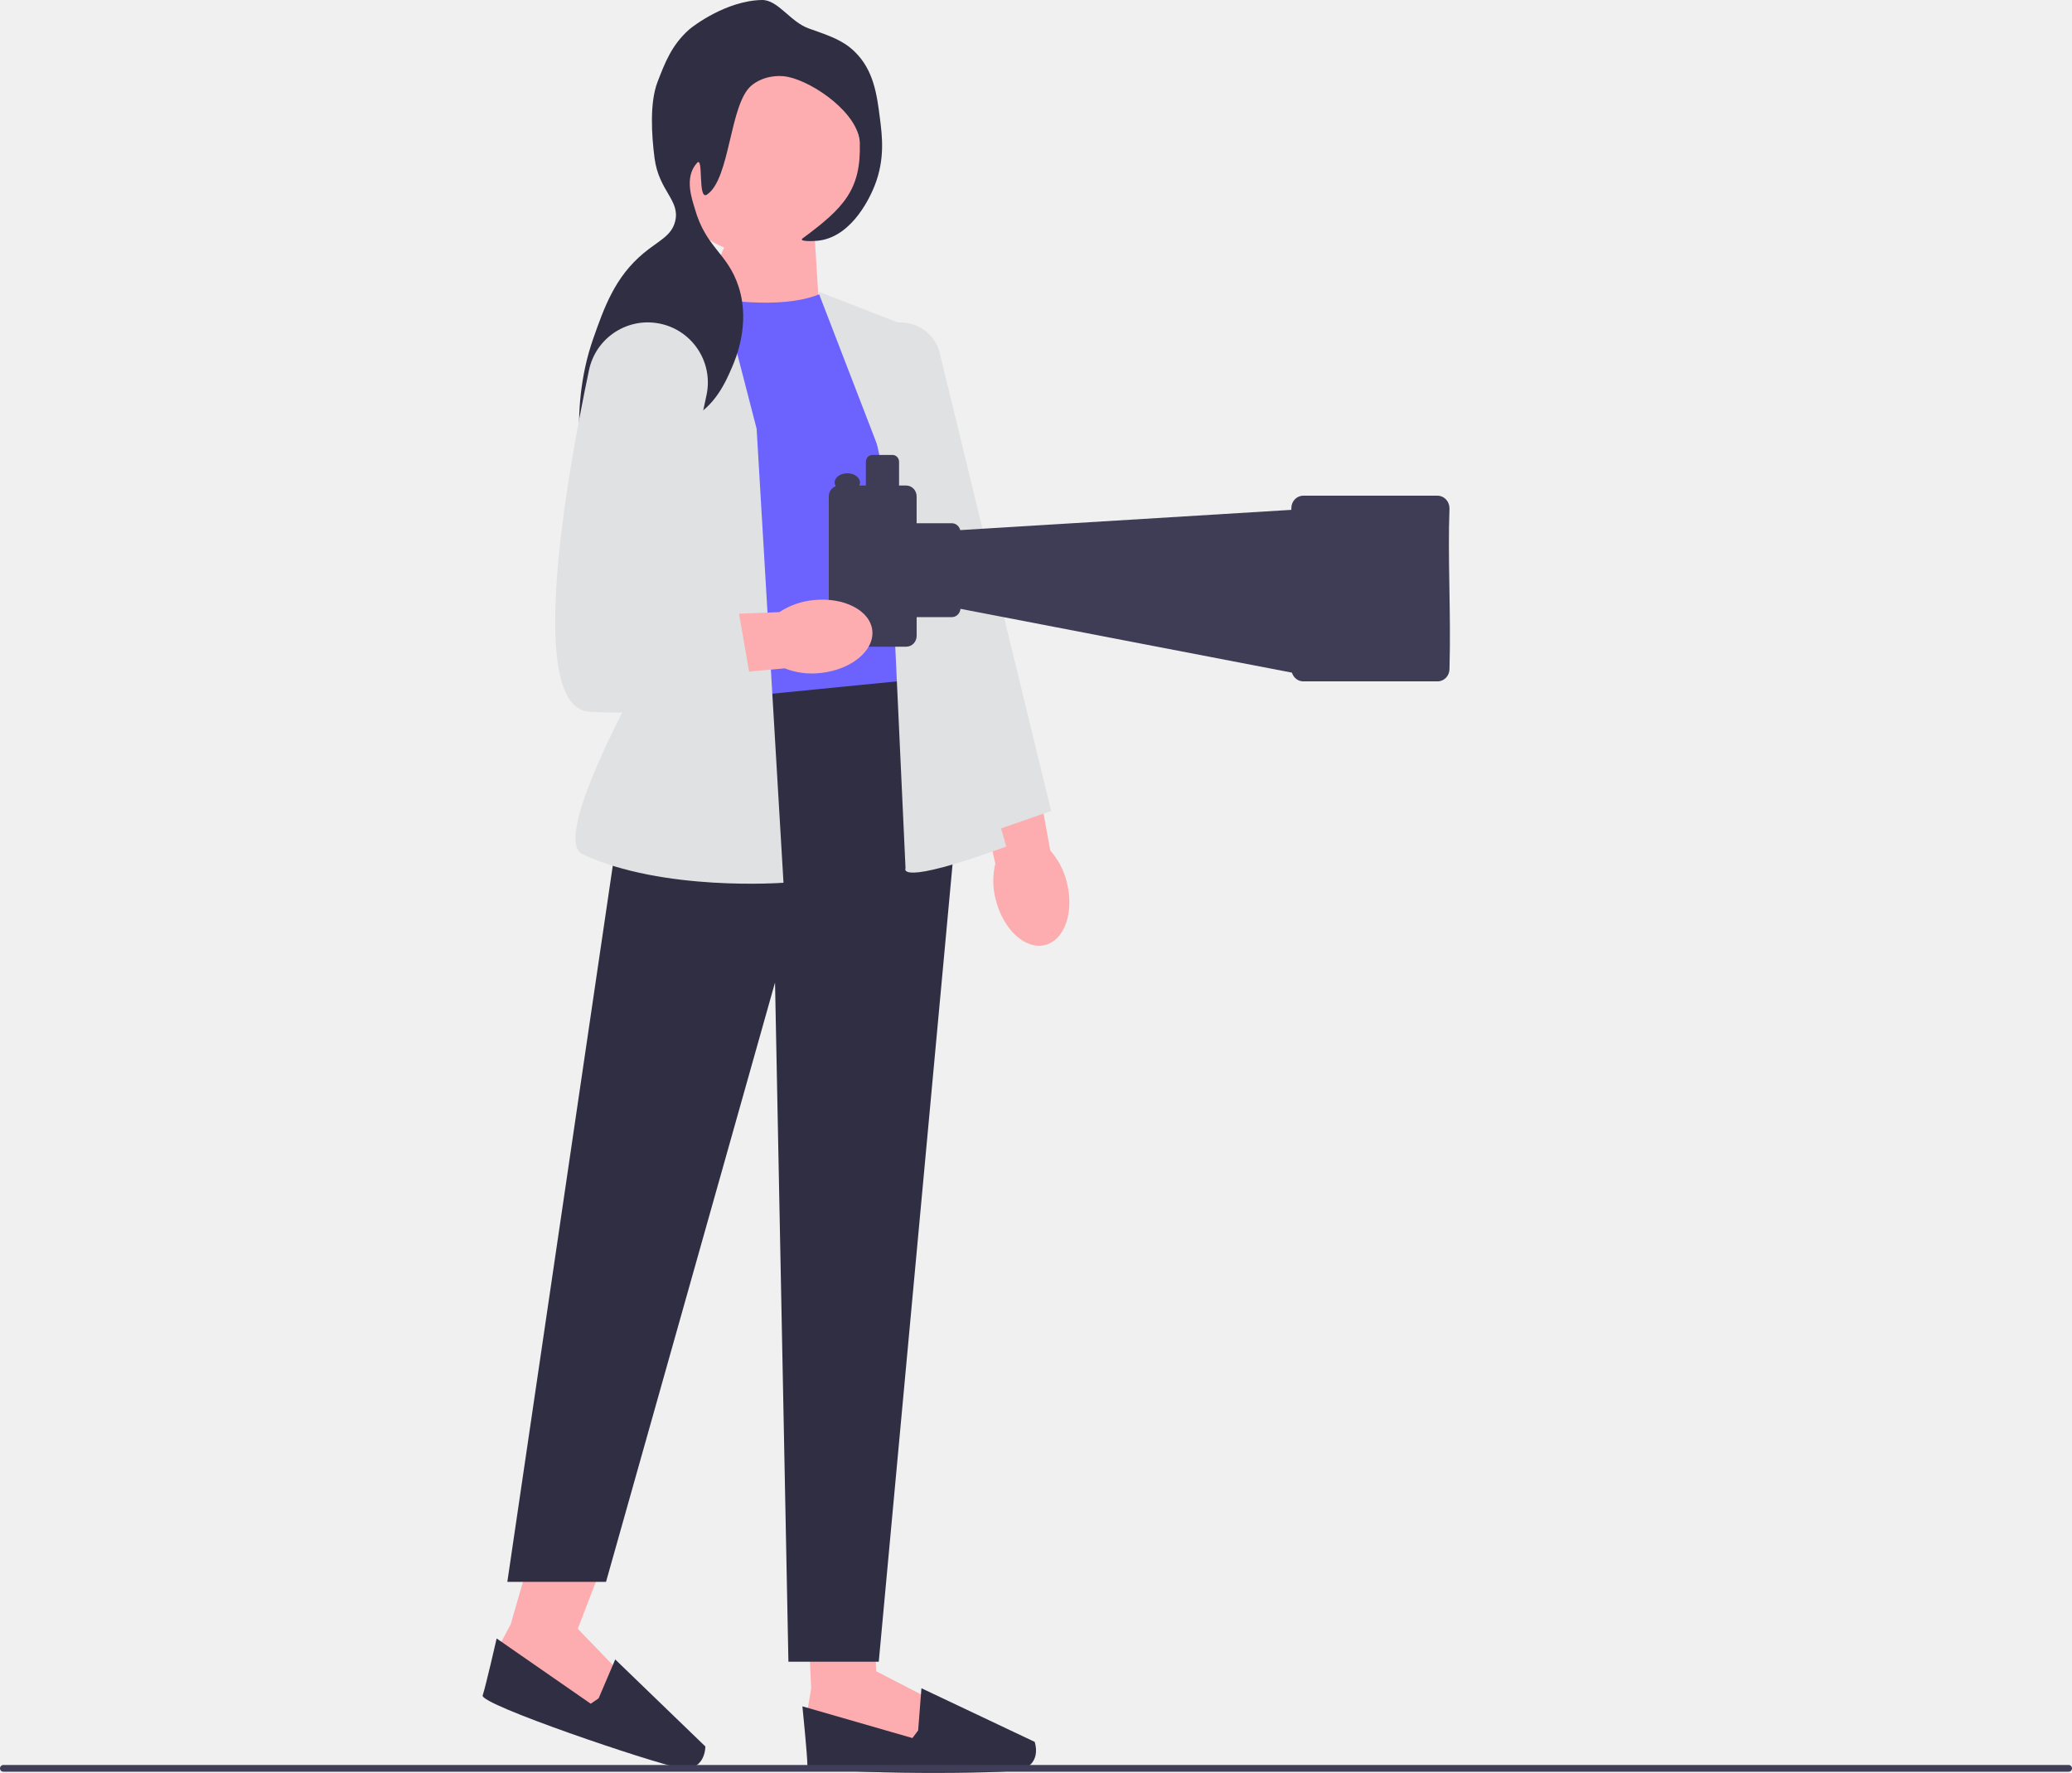
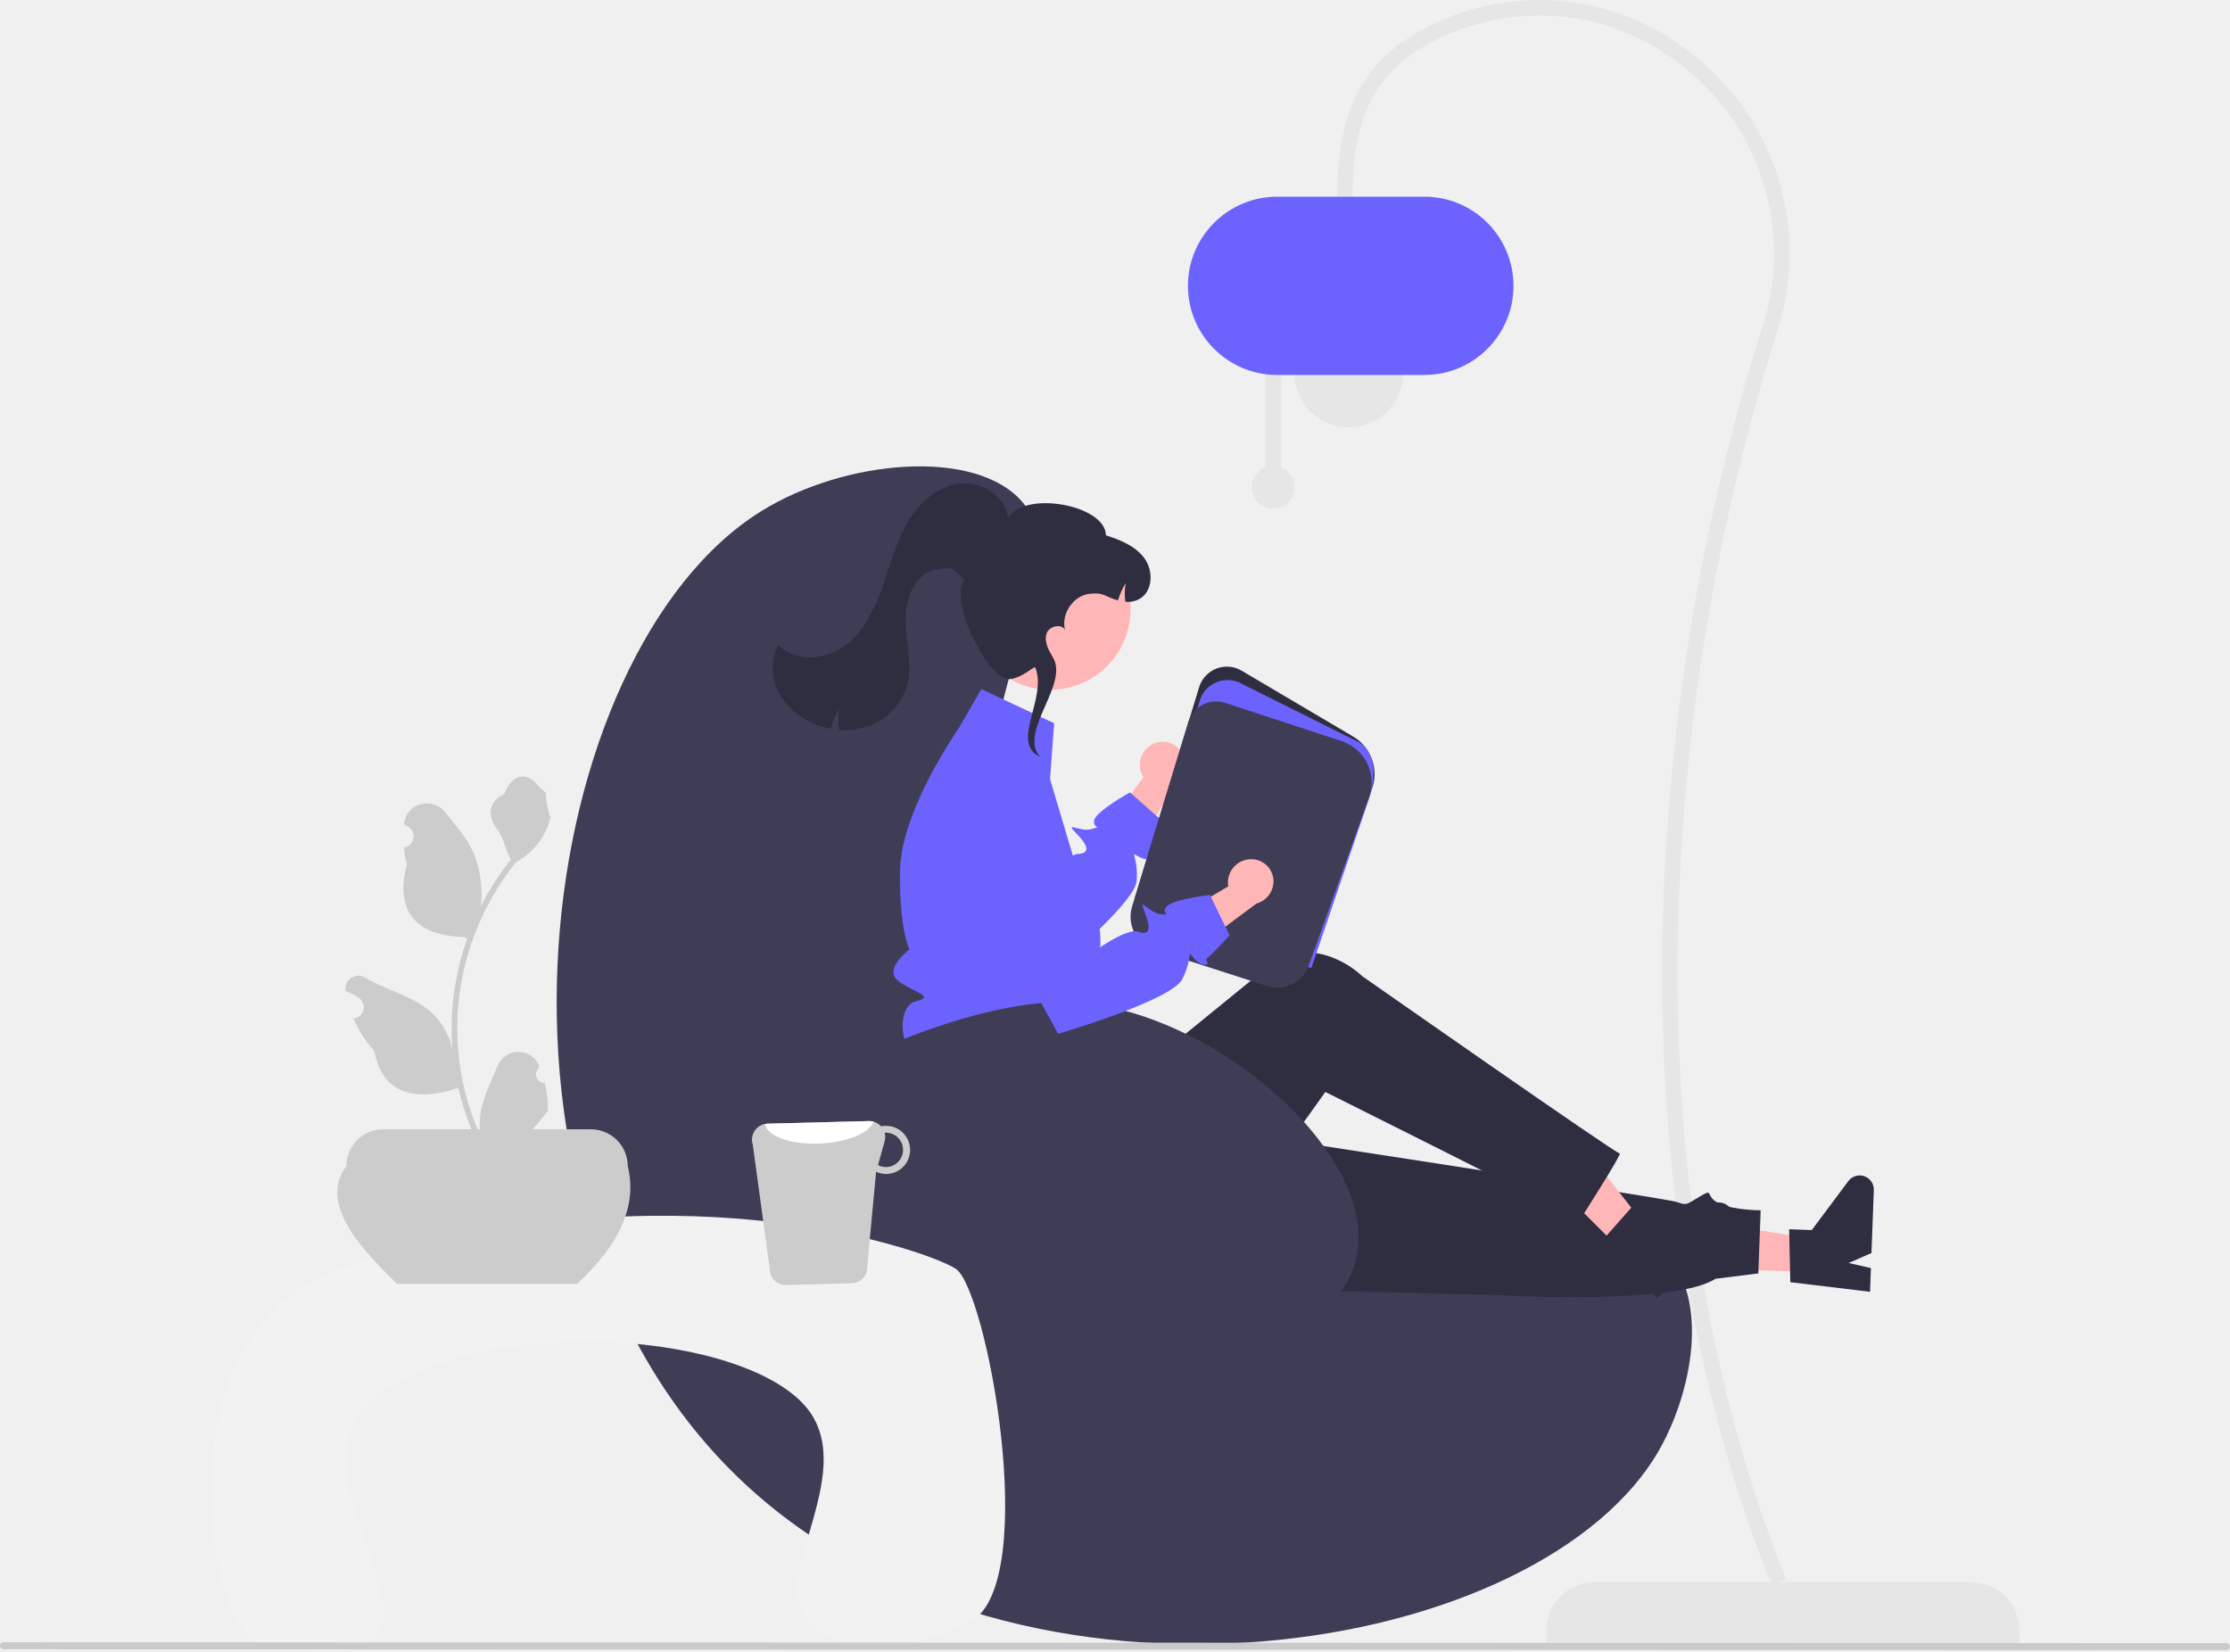
- <svg xmlns="http://www.w3.org/2000/svg" width="731.67" height="625.985" viewBox="0 0 731.67 625.985">
-   <path id="uuid-439d0637-f8cd-4da9-8264-2bd9be0e325e-162-127-228" d="m376.76,311.691c2.62,10.5-.89,20.35-7.83,22.01-6.94,1.65-14.69-5.52-17.31-16.02-1.11-4.18-1.16-8.57-.14-12.78l-10.52-44.63,21.86-4.46,8.05,44.47c2.89,3.29,4.91,7.21,5.89,11.42h0v-.01Z" fill="#fdadb0" />
-   <polygon points="285.09 566.891 286.44 596.141 285.09 604.231 289.81 613.681 326.91 617.721 328.94 600.191 309.38 590.071 308.81 573.541 285.09 566.891" fill="#fdadb0" />
-   <path d="m324.22,610.981l-2.02,2.7-38.85-11.2s1.75,17.27,1.75,20.64,64.08,3.37,73.72,2.02,6.55-10.12,6.55-10.12l-39.99-18.93-1.16,14.88h0v.01Z" fill="#2f2e43" />
-   <polygon points="188.44 545.361 180.35 573.501 176.49 580.741 177.94 591.191 211.79 606.901 219.32 590.931 204.02 575.091 213.62 550.211 188.44 545.361" fill="#fdadb0" />
-   <path d="m211.39,599.651l-2.78,1.91-33.23-23.04s-3.87,16.92-4.94,20.11,59.63,23.7,69.2,25.51,9.44-7.49,9.44-7.49l-31.83-30.73-5.86,13.73h0Z" fill="#2f2e43" />
-   <polygon points="287.71 83.961 289.13 106.961 246.17 109.141 259.47 78.831 287.71 83.961" fill="#fdadb0" />
-   <path d="m290.22,103.521c-11.51,5.14-29.93,3.73-50.8,0l-3.26,144.6s65.29,13.13,87.74-11.09l-11.81-118.14-21.86-15.36h0v-.01s-.01,0-.01,0Z" fill="#6c63ff" />
-   <polygon points="316.81 240.571 224.63 249.681 179.15 558.531 214 558.531 273.68 346.901 278.41 586.731 310.31 586.731 337.48 293.141 316.81 240.571" fill="#2f2e43" />
-   <path d="m252.52,94.661l-30.97,18.33c-11.73,6.94-17.26,20.96-13.43,34.04l23.93,81.75s-38.97,66.96-26.31,72.86c28.46,13.27,70.93,10.04,70.93,10.04l-9.49-160.31-14.66-56.71h0l0-0v-0Z" fill="#e0e1e2" />
-   <path d="m288.88,102.911l35.02,13.6,8.27,101.01,23.16,81.38c-39.23,14.32-35.57,7.65-35.57,7.65l-6.5-140.42-24.38-63.22h0s0.0 0.0 0.0 0Z" fill="#e0e1e2" />
-   <path d="m340.03,297.191l-.12-.55-35.79-165.55c-1-4.63.28-9.26,3.51-12.72s7.77-5.05,12.45-4.37c5.78.84,10.4,5.05,11.78,10.72l39.32,161.61-31.15,10.87h0l-0-.01Z" fill="#e0e1e2" />
-   <circle cx="269.07" cy="55.221" r="34.85" fill="#fdadb0" />
-   <path d="m285.65,10.061c7.68,2.7,12.07,4.24,16.09,8.12,6.8,6.55,7.92,15.3,8.96,23.43.82,6.36,1.87,14.58-1.86,23.98-1.27,3.21-7.44,17.49-19.24,19.3-2.32.35-7.76.45-6.19-.71,14.52-10.72,20.71-17.19,20.2-33.7-.32-10.26-16-21.34-25.31-23.33-3.92-.84-9.14-.07-12.89,3-7.83,6.42-7.49,32.99-15.74,38.54-3.39,2.28-1.13-13.79-3.52-11.19-4.72,5.14-1.69,13.02-.84,16.02,4.02,14.23,11.6,15.62,15.53,27.78,4.24,13.12-1.1,25.47-2.36,28.4-2.2,5.1-5.98,13.84-14.61,18.04-10.96,5.33-19.6-1.61-24.69,4.34-2.85,3.32-1.31,6.84-6.45,17.18-1.68,3.37-2.52,5.06-3.26,5-3.52-.28-9.21-28.44,0-54.66,3.87-11,7.65-21.78,17.8-30.21,5.37-4.46,9.87-6.06,11.15-11.27,1.83-7.44-5.77-10.61-7.29-22.34-1.04-8.02-1.77-19.5,1.06-26.85,2.68-6.95,5-12.98,11.08-18.44,1.46-1.31,13.24-10.24,25.74-10.49,5.75-.12,9.98,7.73,16.65,10.07h-.01v-.01Z" fill="#2f2e43" />
-   <path d="m0,624.371c0,.66.53,1.19,1.19,1.19h729.29c.66,0,1.19-.53,1.19-1.19s-.53-1.19-1.19-1.19H1.19c-.66,0-1.19.53-1.19,1.19Z" fill="#3f3d58" />
-   <path d="m511.85,179.421h0c-.68,17.58.56,36.67,0,56.76,0,2.43-1.88,4.4-4.21,4.4h-47.41c-1.89,0-3.48-1.3-4.02-3.08l-117.04-22.53c-.15,1.63-1.45,2.92-3.05,2.92h-12.43v6.61c0,2.12-1.64,3.83-3.67,3.83h-23.68c-2.03,0-3.67-1.72-3.67-3.83v-49.24c0-1.67,1.03-3.08,2.45-3.6-.25-.4-.39-.85-.39-1.31,0-1.79,2.01-3.24,4.48-3.24s4.48,1.45,4.48,3.24c0,.38-.09.74-.26,1.08h2.33v-8.38c0-1.34,1.04-2.42,2.32-2.42h7.08c1.28,0,2.32,1.09,2.32,2.42v8.38h2.53c2.03,0,3.67,1.72,3.67,3.83v9.49h12.43c1.44,0,2.63,1.03,2.97,2.42l116.92-7.15v-.6c0-2.43,1.88-4.4,4.21-4.4h47.41c2.32,0,4.21,1.97,4.21,4.4h.02l0.0 0Z" fill="#3f3d56" />
-   <path id="uuid-f2df242a-48f3-480d-b6d2-ac40662a02c5-163-128-229" d="m287.34,211.891c10.76-1.13,20.03,3.71,20.7,10.82s-7.51,13.78-18.28,14.91c-4.3.51-8.64-.05-12.68-1.64l-45.66,4.2-1.37-22.27,45.16-1.78c3.66-2.4,7.82-3.86,12.13-4.25h0l-0.0.01Z" fill="#fdadb0" />
-   <path d="m231.71,114.041h0c-11.05-1.56-21.42,5.71-23.72,16.63-8.01,38.11-22.4,119.28.19,120.64,29.54,1.77,57.89-5.32,57.89-5.32l-7.09-40.76-23.04-2.36,13.55-63.39c2.57-12.04-5.6-23.73-17.79-25.44h.01Z" fill="#e0e1e2" />
+ <svg xmlns="http://www.w3.org/2000/svg" data-name="Layer 1" width="751.131" height="556.415" viewBox="0 0 751.131 556.415">
+   <path d="M745.319,704.743H904.585a0,0,0,0,1,0,0v4.887a16,16,0,0,1-16,16H761.319a16,16,0,0,1-16-16V704.743A0,0,0,0,1,745.319,704.743Z" transform="translate(1425.47 1258.58) rotate(-180)" fill="#e6e6e6" />
+   <path d="M821.225,705.718l4.843-1.951c-50.677-125.789-45.795-284.482-2.956-420.613a85.005,85.005,0,0,0-24.764-89.934c-24.865-22.189-59.145-27.594-89.467-14.108-29.931,13.314-34.056,36.505-34.056,59.583h5.222c0-24.635,5.265-43.383,30.957-54.812,28.419-12.639,60.555-7.569,83.867,13.234A79.839,79.839,0,0,1,818.131,281.586C774.798,419.289,770.202,579.072,821.225,705.718Z" transform="translate(-224.4343 -171.7927)" fill="#e6e6e6" />
+   <circle cx="454.307" cy="125.648" r="18.276" fill="#e6e6e6" />
+   <path d="M650.594,329.302V294.672h5.385v34.629a7.179,7.179,0,1,1-5.385,0Z" transform="translate(-224.4343 -171.7927)" fill="#e6e6e6" />
+   <path d="M624.565,268.068a30.06,30.06,0,0,1,30.025-30.025h49.607a30.025,30.025,0,1,1,0,60.051H654.59A30.06,30.06,0,0,1,624.565,268.068Z" transform="translate(-224.4343 -171.7927)" fill="#6c63ff" />
+   <path d="M554.67,454.005c4.981-63.723,30.447-94.083,14.14-113.123-15.619-18.238-59.617-14.47-87.872,3.03-76.212,47.202-104.134,235.332-6.06,327.249C568.072,758.504,744.695,730.53,783.946,659.04c9.158-16.681,16.434-45.922,3.03-63.632-33.278-43.967-154.271,35.669-208.066-14.14C547.03,551.749,551.937,488.975,554.67,454.005Z" transform="translate(-224.4343 -171.7927)" fill="#3f3d56" />
+   <path d="M612.927,422.347a7.822,7.822,0,0,0-3.924,10.18,7.504,7.504,0,0,0,.597,1.087l-16.358,21.842,8.163,12.2,19.174-32.343a7.8,7.8,0,0,0,2.373-9.222,7.465,7.465,0,0,0-9.838-3.828Q613.02,422.303,612.927,422.347Z" transform="translate(-224.4343 -171.7927)" fill="#ffb6b6" />
+   <path d="M612.914,460.005c1.071.949-1.899,2.121-5.04.273-.899-.535-1.283-.758-1.384-.616-.253.353,1.222,2.959.828,8.747-.242,3.454-5.979,9.949-12.494,16.282-8.807,8.565-19.049,16.827-19.049,16.827l-3.596-2.879-37.704-30.23-6.363-8.807a62.681,62.681,0,0,1,2.616-10.232,111.546,111.546,0,0,1,5.676-13.474c1.172-2.374,2.374-4.636,3.525-6.717l20.201,22.261,16.928,18.645s4.929-7.939,8.747-10.1a3.636,3.636,0,0,1,1.616-.555c3.858-.182,4.091-2.283-.384-6.858-4.474-4.575,1.172-.303,5.151-1.535,3.98-1.232,0,0,.838-3.081.838-3.081,11.999-9.262,11.999-9.262l.465.414,8.434,7.444,2.414,2.131s-2.636,7.232-3.363,8.757C612.248,458.965,611.854,459.046,612.914,460.005Z" transform="translate(-224.4343 -171.7927)" fill="#6c63ff" />
+   <polygon points="610.804 428.521 611.215 417.38 568.439 410.493 567.832 426.935 610.804 428.521" fill="#ffb6b6" />
+   <path d="M827.473,603.668l-.406-17.838,7.626.281,12.311-16.49a4.767,4.767,0,0,1,8.583,3.027l-.782,21.19-7.678,3.374,7.49,1.704-.295,7.989Z" transform="translate(-224.4343 -171.7927)" fill="#2f2e41" />
+   <path d="M594.489,604.651l135.488,3.435s58.508,3.379,72.236-5.551l14.476-1.828.785-21.264s-8.852.065-13.942-2.306-1.552-5.273-6.405-2.42-4.34,3.196-8.092,1.885S613.241,549.069,613.241,549.069Z" transform="translate(-224.4343 -171.7927)" fill="#2f2e41" />
+   <polygon points="548.592 423.631 556.471 415.744 529.796 381.601 518.168 393.243 548.592 423.631" fill="#ffb6b6" />
+   <path d="M765.053,588.562l11.835-13.353,5.399,5.393,20.241-3.716a4.767,4.767,0,0,1,4.234,8.057l-14.985,15.003-7.923-2.748,4.332,6.344-5.65,5.657Z" transform="translate(-224.4343 -171.7927)" fill="#2f2e41" />
+   <path d="M541.035,530.449l1.347,31.31c1.586,36.859,42.178,59.168,73.654,39.923q.87-.532,1.746-1.102s11.933-3.205,11.571-8.279,2.553-7.545,5.133-6.161,36.357-46.553,36.357-46.553,70.178,35.006,85.66,43.247c0,0,14.556-22.759,13.501-22.52s-86.819-59.788-86.819-59.788-13.972-14.14-31.304-4.804c-.361,1.371-.052,1.419-.052,1.419l-57.253,46.652-8.09-15.363Z" transform="translate(-224.4343 -171.7927)" fill="#2f2e41" />
+   <path d="M595.017,491.306a32.354,32.354,0,0,1-.616,4.303,25.39,25.39,0,0,1-1.98,5.939s0,2.111-4.04,9.181,1.01,4.04,4.04,9.292c3.03,5.242,0,2.828-3.363,6.202a7.722,7.722,0,0,0-1.909,7.606s-43.391.03-51.471-3-9.918-20.1-2.677-21.786c7.232-1.687-2.192-3.363-6.444-7.252-4.252-3.889,4.252-10.252,4.252-10.252s-3.505-6.05-3.212-26.362a40.029,40.029,0,0,1,.515-5.575,62.681,62.681,0,0,1,2.616-10.232,111.546,111.546,0,0,1,5.676-13.474c1.172-2.374,2.374-4.636,3.525-6.717.182-.323.353-.636.535-.949,2.192-3.879,4.192-7.05,5.515-9.08,1.02-1.576,1.636-2.464,1.636-2.464l7.353-12.787,24.544,11.504-1.394,18.817,4.232,14.191,1.949,6.535,1.505,5.04,2.323,7.807s-.636.03.121,1.071a34.484,34.484,0,0,1,6.575,15.827A32.227,32.227,0,0,1,595.017,491.306Z" transform="translate(-224.4343 -171.7927)" fill="#6c63ff" />
+   <path d="M665.896,493.334l-.461-.149-58.744-18.917,21.647-71.017a9.768,9.768,0,0,1,14.312-5.562l37.54,22.179a14.715,14.715,0,0,1,6.319,17.788Z" transform="translate(-224.4343 -171.7927)" fill="#2f2e41" />
+   <path d="M666.134,497.849l-59.217-19.069,21.647-71.017A9.768,9.768,0,0,1,642.876,402.201l39.332,19.637c5.909,3.49,5.771,12.524,3.027,19.936Z" transform="translate(-224.4343 -171.7927)" fill="#6c63ff" />
+   <path d="M660.206,502.989a11.291,11.291,0,0,1-9.05.9l-37.85-12.189A11.704,11.704,0,0,1,605.731,477.21l18.976-62.255a9.767,9.767,0,0,1,12.39-6.431l39.224,12.879a14.722,14.722,0,0,1,9.265,18.959l-20.289,56.565A11.304,11.304,0,0,1,660.206,502.989Z" transform="translate(-224.4343 -171.7927)" fill="#3f3d56" />
+   <circle cx="353.691" cy="205.214" r="27.11" fill="#ffb6b6" />
+   <path d="M486.452,404.525a23.511,23.511,0,0,0,11.546,10.793,27.033,27.033,0,0,0,6.222,1.969,24.326,24.326,0,0,1,2.879-6.816,20.083,20.083,0,0,0,0,7.199,23.9,23.9,0,0,0,9.663-1.199,20.726,20.726,0,0,0,13.034-13.204c2.16-7.186-.167-14.861-.35-22.362-.189-7.502,3.373-16.474,10.82-17.402,5.671-.708,4.97-.158,9.045,3.848-5.7,6.332,8.196,34.377,15.653,33.138,4.216-.701,7.318-4.048,8.152-3.932,4.27,10.456-8.574,25.286,1.613,30.154l-.756-1c-5.332-8.808,10.445-23.685,5.113-32.494-1.486-2.464-3.032-5.353-2.112-8.079.873-2.592,5.293-3.412,6.226-1.053-1.516-5.407,2.716-11.752,8.338-12.304,4.994-.493,4.706.931,9.467,2.229a24.293,24.293,0,0,1,2.608-5.835,19.918,19.918,0,0,0-.139,6.296,7.855,7.855,0,0,0,4.941-1.046c4.397-2.636,4.528-9.44,1.507-13.581-3.026-4.142-8.095-6.187-12.985-7.734-.045-10.342-27.872-15.292-32.99-5.678-.526-7.785-9.45-13.029-17.138-11.707s-13.752,7.487-17.45,14.357c-3.697,6.865-5.532,14.552-8.238,21.865s-6.575,14.604-13.056,18.943c-6.48,4.333-16.109,4.727-21.52-.89A17.168,17.168,0,0,0,486.452,404.525Z" transform="translate(-224.4343 -171.7927)" fill="#2f2e41" />
+   <path d="M514.269,528.498a9.788,9.788,0,0,1,1.815-1.149c10.377-5.164,42.645-18.57,67.877-18.02,48.548,1.058,110.332,54.637,95.953,90.617-10.941,27.378-65.336,42.954-105.043,30.496C519.245,612.989,497.288,542.036,514.269,528.498Z" transform="translate(-224.4343 -171.7927)" fill="#3f3d56" />
+   <path d="M312.726,725.733c-15.864-2.993-29.906-74.46,1.305-109.658,10.693-12.059,24.032-17.308,41.775-22.193,102.121-28.115,180.011-1.32,190.478,5.222,10.444,6.527,28.752,104.875,5.34,118.796-13.173,7.833-39.282,11.749-52.218,2.611-19.035-13.446,12.915-48.324-1.305-71.8C481.963,622.071,396.986,613.097,354.382,639.573,308.929,667.82,402.684,742.704,312.726,725.733Z" transform="translate(-224.4343 -171.7927)" fill="#f2f2f2" />
+   <path d="M418.787,604.223H358.183c-14.961-14.338-25.658-28.156-17.094-39.626a12.432,12.432,0,0,1,12.432-12.432h69.928a12.432,12.432,0,0,1,12.432,12.432C439.141,577.666,433.316,590.877,418.787,604.223Z" transform="translate(-224.4343 -171.7927)" fill="#ccc" />
+   <path d="M407.903,536.515a2.807,2.807,0,0,1-2.035-4.866l.192-.765q-.038-.092-.076-.184a7.539,7.539,0,0,0-13.907.052c-2.275,5.478-5.17,10.966-5.883,16.758a22.304,22.304,0,0,0,.392,7.671A89.42,89.42,0,0,1,378.452,518.042a86.307,86.307,0,0,1,.535-9.628q.444-3.931,1.231-7.807a90.456,90.456,0,0,1,17.938-38.337,24.073,24.073,0,0,0,10.012-10.387,18.363,18.363,0,0,0,1.67-5.018c-.487.064-1.838-7.359-1.47-7.815-.679-1.031-1.895-1.543-2.637-2.549-3.689-5.002-8.773-4.129-11.426,2.669-5.669,2.861-5.724,7.606-2.245,12.169,2.213,2.903,2.517,6.832,4.459,9.94-.2.256-.408.503-.607.759a91.039,91.039,0,0,0-9.502,15.054,37.846,37.846,0,0,0-2.259-17.579c-2.163-5.217-6.216-9.611-9.786-14.122-4.288-5.418-13.08-3.053-13.836,3.814q-.011.1-.021.199.795.449,1.557.952a3.808,3.808,0,0,1-1.535,6.93l-.078.012a37.89,37.89,0,0,0,.999,5.665c-4.58,17.71,5.307,24.16,19.424,24.45.312.16.615.32.927.471a92.924,92.924,0,0,0-5.002,23.539,88.135,88.135,0,0,0,.064,14.231l-.024-.168a23.289,23.289,0,0,0-7.95-13.448c-6.118-5.026-14.762-6.877-21.363-10.916a4.371,4.371,0,0,0-6.694,4.252q.013.088.027.176a25.578,25.578,0,0,1,2.868,1.382q.795.449,1.557.952a3.808,3.808,0,0,1-1.535,6.93l-.078.012c-.056.008-.104.016-.16.024a37.923,37.923,0,0,0,6.975,10.923c2.863,15.46,15.162,16.927,28.318,12.425h.008a92.897,92.897,0,0,0,6.24,18.218h22.293c.08-.248.152-.503.224-.751a25.329,25.329,0,0,1-6.169-.367c1.654-2.03,3.308-4.075,4.962-6.105a1.384,1.384,0,0,0,.104-.12c.839-1.039,1.686-2.069,2.525-3.108l0-.001a37.101,37.101,0,0,0-1.087-9.451Z" transform="translate(-224.4343 -171.7927)" fill="#ccc" />
+   <path d="M483.94,600.976a5.385,5.385,0,0,0,5.189,3.635l22.233-.572a5.311,5.311,0,0,0,5.019-3.908l3.146-33.642a8.22,8.22,0,0,0,3.557.731,8.108,8.108,0,0,0-.407-16.211,6.869,6.869,0,0,0-1.457.152,5.495,5.495,0,0,0-4.09-1.765l-34.199.883a4.912,4.912,0,0,0-.844.105,5.341,5.341,0,0,0-4.09,6.936Zm36.233-36.773,2.239-8.017a5.46,5.46,0,0,0,.017-2.832c.109-0.0.204-.052.313-.052a5.8,5.8,0,0,1,.272,11.596A5.459,5.459,0,0,1,520.172,564.203Z" transform="translate(-224.4343 -171.7927)" fill="#ccc" />
+   <path d="M482.087,550.382c.729,4.166,8.92,7.095,18.77,6.586,9.058-.417,16.464-3.598,17.82-7.367a5.057,5.057,0,0,0-1.548-.206l-34.199.883A4.912,4.912,0,0,0,482.087,550.382Z" transform="translate(-224.4343 -171.7927)" fill="#fff" />
+   <path d="M225.625,727.311l748.75.307a1.191,1.191,0,0,0,0-2.381l-748.75-.307a1.191,1.191,0,1,0,0,2.381Z" transform="translate(-224.4343 -171.7927)" fill="#cacaca" />
+   <path d="M645.576,461.206a7.822,7.822,0,0,0-7.536,7.889,7.505,7.505,0,0,0,.133,1.233l-23.499,13.873,2.844,14.4,30.135-22.485a7.8,7.8,0,0,0,5.737-7.601,7.465,7.465,0,0,0-7.61-7.317Q645.678,461.201,645.576,461.206Z" transform="translate(-224.4343 -171.7927)" fill="#ffb6b6" />
+   <path d="M626.326,494.279c-.629-.842-.899-1.195-1.042-1.098-.368.222-.014,3.197-2.602,8.383-3.643,7.285-41.844,18.442-41.844,18.442l-4.703-8.611-20.688-37.84-7.131-30.33a13.531,13.531,0,0,1-.361-3.228,128.177,128.177,0,0,1,20.171-11.611,13.504,13.504,0,0,1,6.061,7.22l14.241,39.929,5.683,15.942s10.024-7.168,13.66-5.852c3.63,1.324,4.662-.532,2.289-6.475-2.373-5.943,1.189.174,5.334.563,4.153.395,0,0,1.962-2.522s14.645-3.94,14.645-3.94l.27.563,4.915,10.11,1.407,2.905s-5.211,5.653-6.468,6.78c-1.263,1.135-1.653,1.056-1.035,2.349C631.699,497.248,628.509,497.19,626.326,494.279Z" transform="translate(-224.4343 -171.7927)" fill="#6c63ff" />
</svg>
